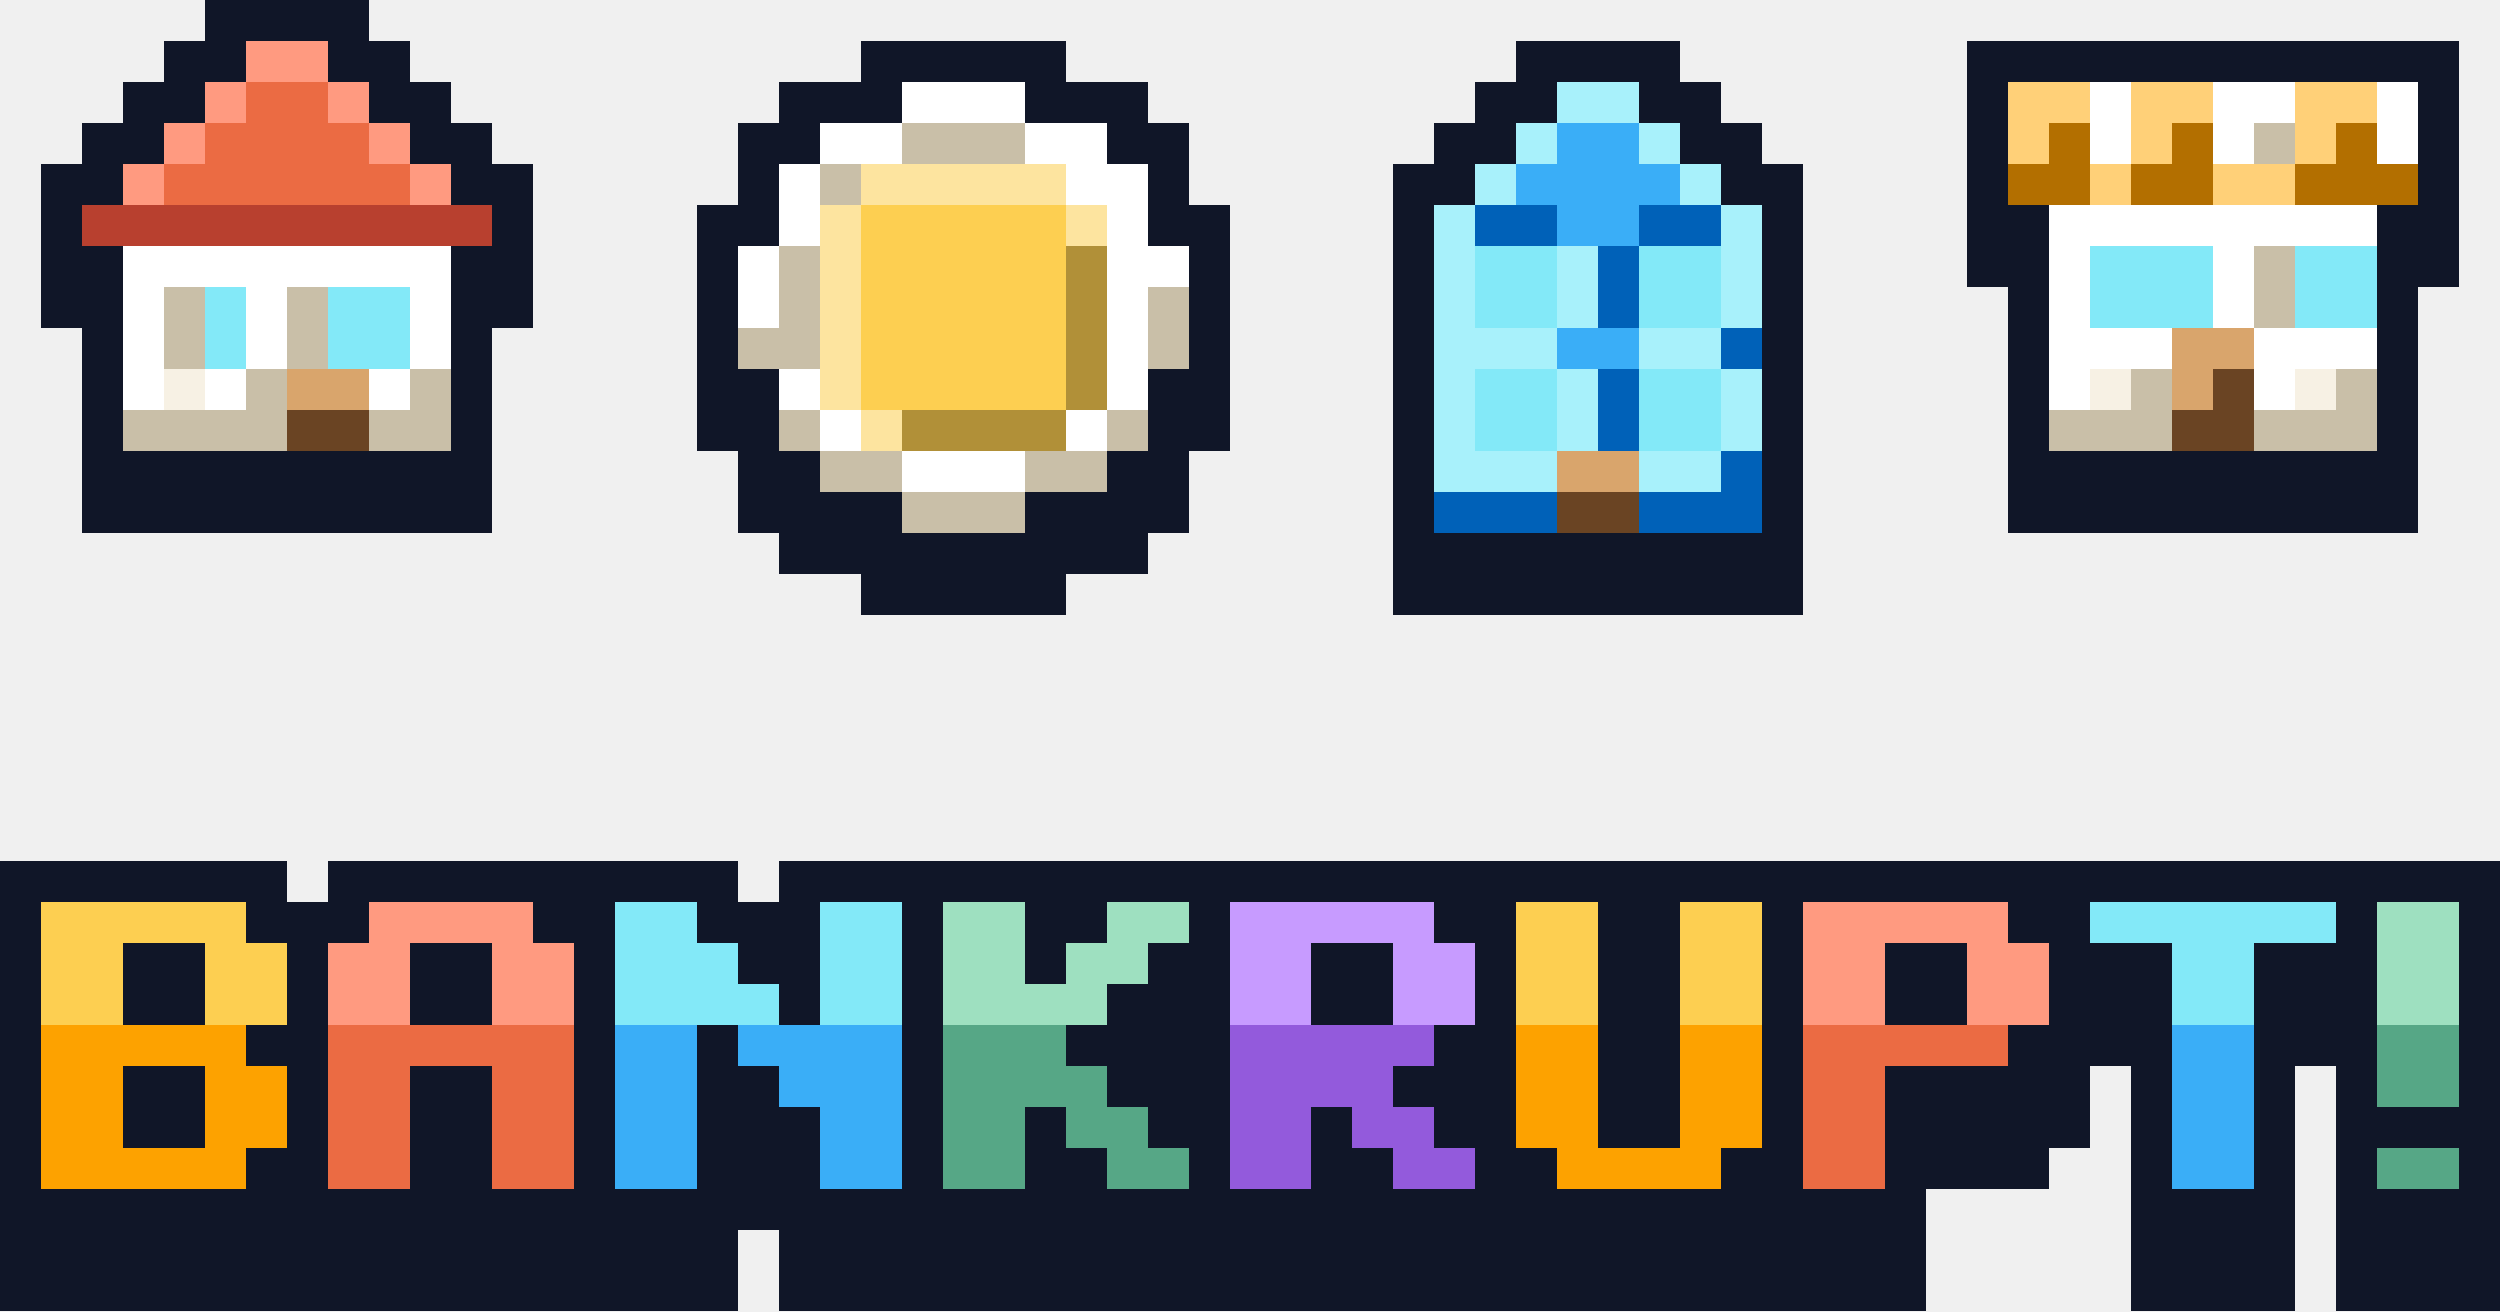
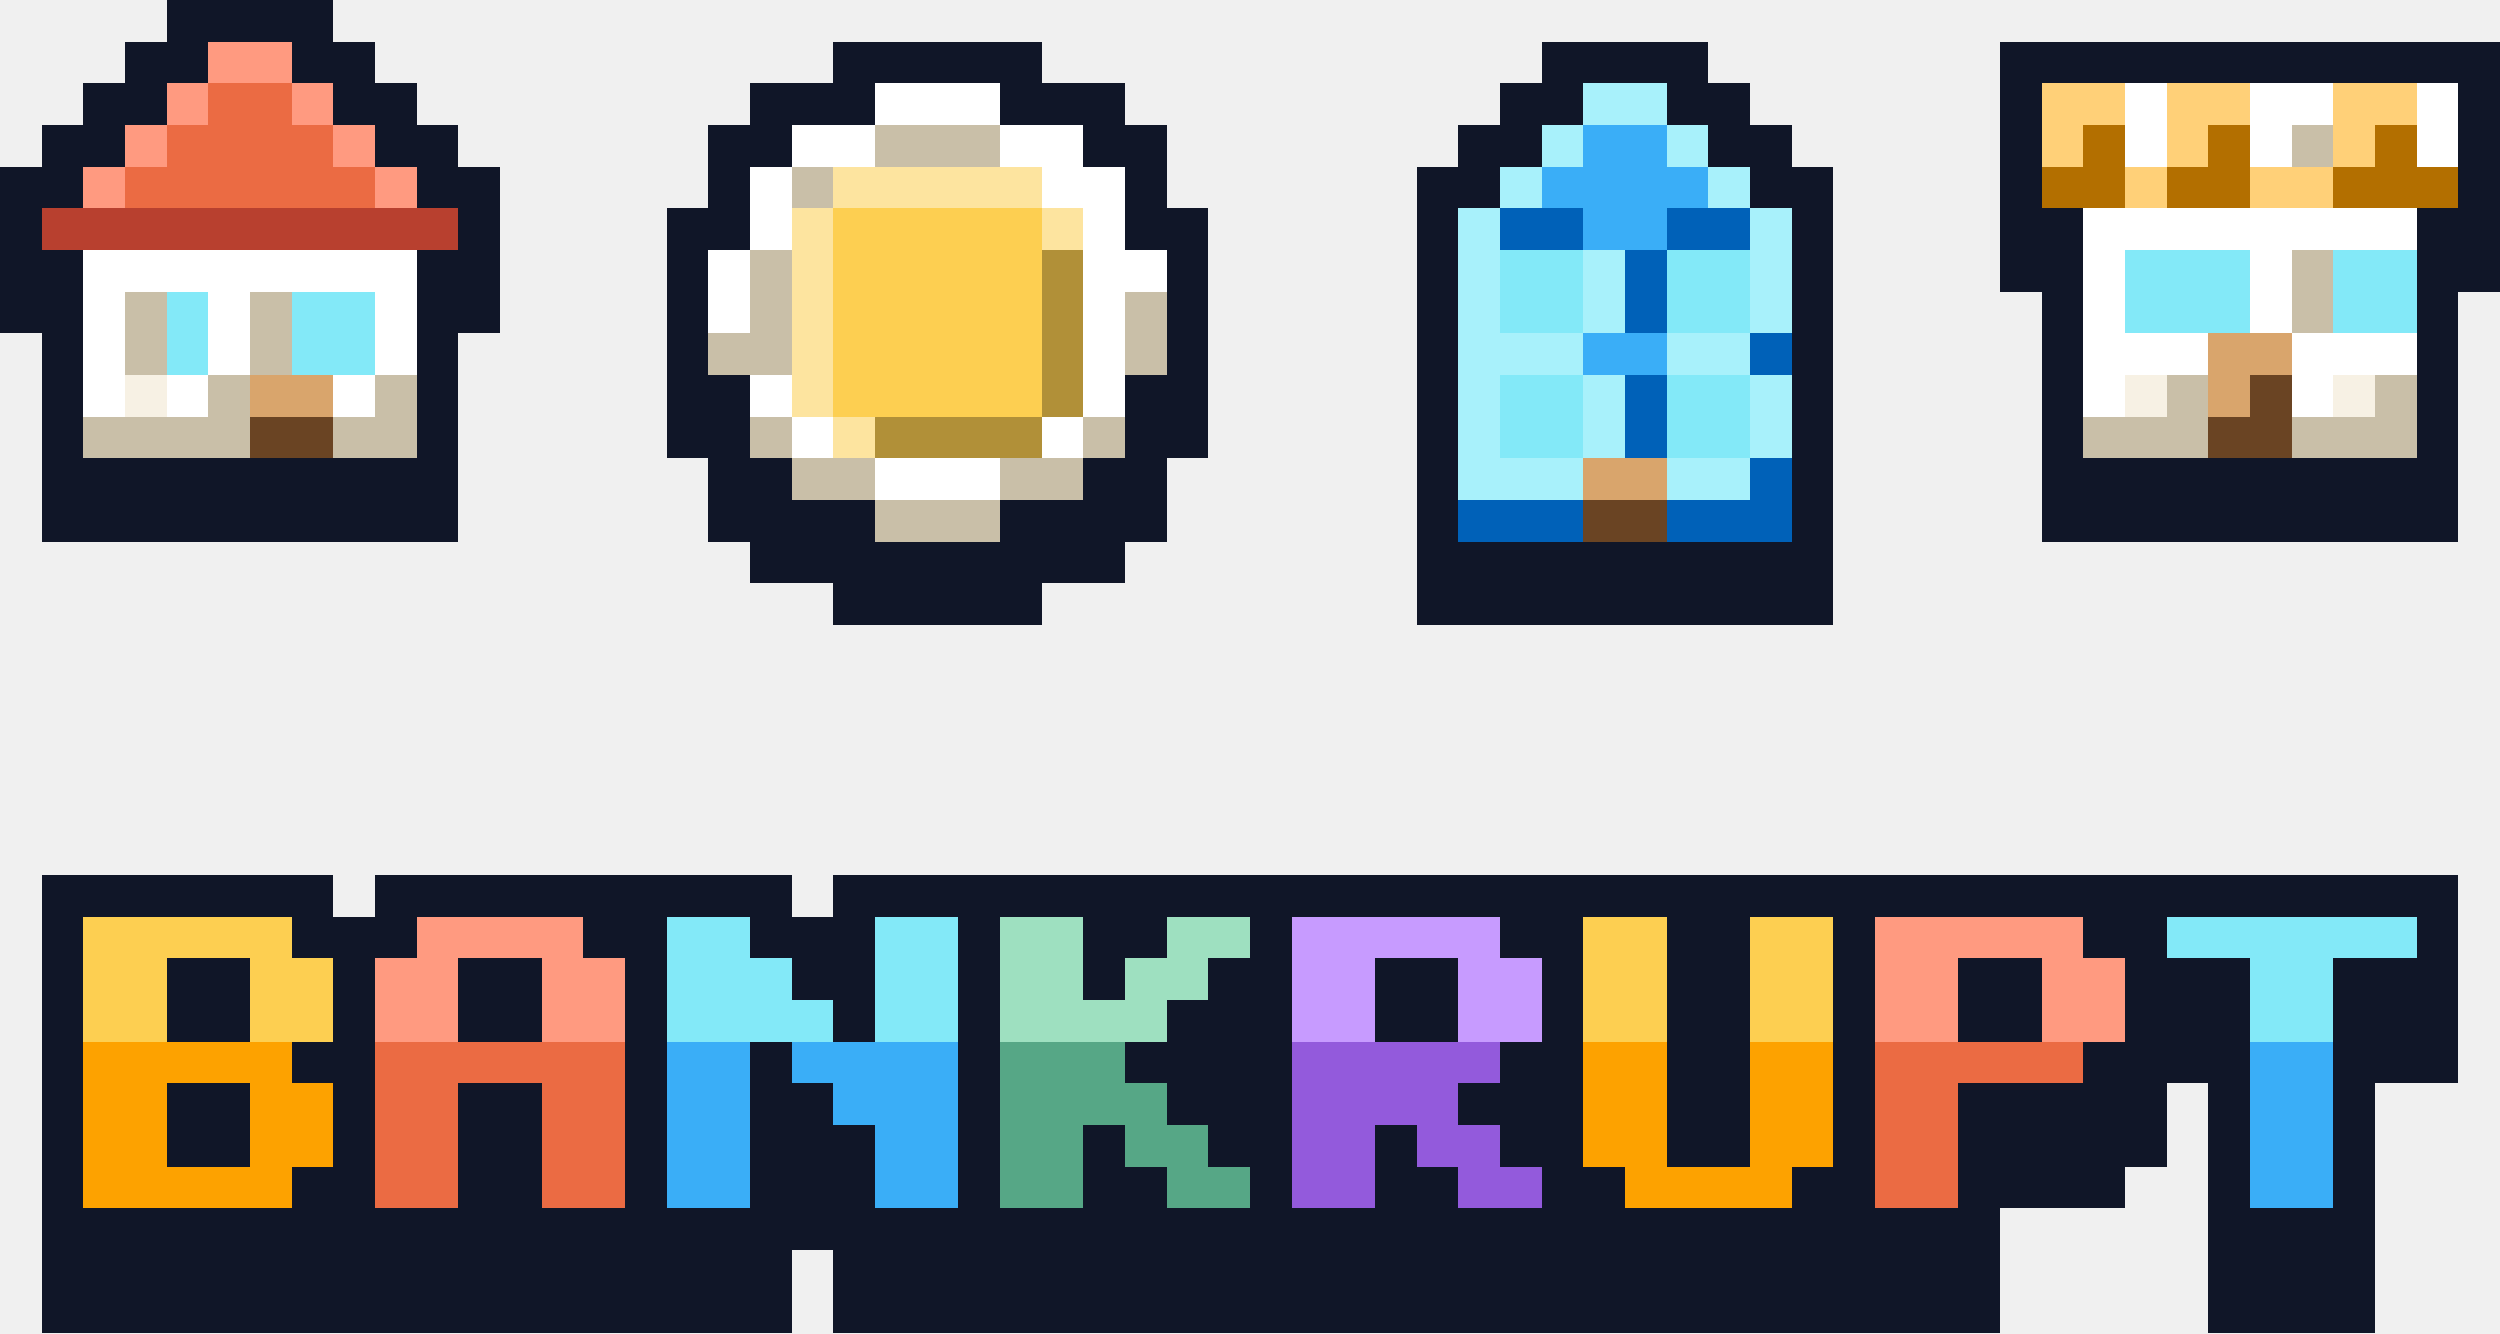
- <svg xmlns="http://www.w3.org/2000/svg" viewBox="0 0 61 32" width="488" height="256" shape-rendering="crispEdges" role="img">
-   <path fill="#101628" d="M5 0h4v1h-4zM4 1h2v1h-2zM8 1h2v1h-2zM21 1h5v1h-5zM37 1h4v1h-4zM48 1h12v1h-12zM3 2h2v1h-2zM9 2h2v1h-2zM19 2h3v1h-3zM25 2h3v1h-3zM36 2h2v1h-2zM40 2h2v1h-2zM48 2h1v1h-1zM59 2h1v1h-1zM2 3h2v1h-2zM10 3h2v1h-2zM18 3h2v1h-2zM27 3h2v1h-2zM35 3h2v1h-2zM41 3h2v1h-2zM48 3h1v1h-1zM59 3h1v1h-1zM1 4h2v1h-2zM11 4h2v1h-2zM18 4h1v1h-1zM28 4h1v1h-1zM34 4h2v1h-2zM42 4h2v1h-2zM48 4h1v1h-1zM59 4h1v1h-1zM1 5h1v1h-1zM12 5h1v1h-1zM17 5h2v1h-2zM28 5h2v1h-2zM34 5h1v1h-1zM43 5h1v1h-1zM48 5h2v1h-2zM58 5h2v1h-2zM1 6h2v1h-2zM11 6h2v1h-2zM17 6h1v1h-1zM29 6h1v1h-1zM34 6h1v1h-1zM43 6h1v1h-1zM48 6h2v1h-2zM58 6h2v1h-2zM1 7h2v1h-2zM11 7h2v1h-2zM17 7h1v1h-1zM29 7h1v1h-1zM34 7h1v1h-1zM43 7h1v1h-1zM49 7h1v1h-1zM58 7h1v1h-1zM2 8h1v1h-1zM11 8h1v1h-1zM17 8h1v1h-1zM29 8h1v1h-1zM34 8h1v1h-1zM43 8h1v1h-1zM49 8h1v1h-1zM58 8h1v1h-1zM2 9h1v1h-1zM11 9h1v1h-1zM17 9h2v1h-2zM28 9h2v1h-2zM34 9h1v1h-1zM43 9h1v1h-1zM49 9h1v1h-1zM58 9h1v1h-1zM2 10h1v1h-1zM11 10h1v1h-1zM17 10h2v1h-2zM28 10h2v1h-2zM34 10h1v1h-1zM43 10h1v1h-1zM49 10h1v1h-1zM58 10h1v1h-1zM2 11h10v1h-10zM18 11h2v1h-2zM27 11h2v1h-2zM34 11h1v1h-1zM43 11h1v1h-1zM49 11h10v1h-10zM2 12h10v1h-10zM18 12h4v1h-4zM25 12h4v1h-4zM34 12h1v1h-1zM43 12h1v1h-1zM49 12h10v1h-10zM19 13h9v1h-9zM34 13h10v1h-10zM21 14h5v1h-5zM34 14h10v1h-10zM0 21h7v1h-7zM8 21h10v1h-10zM19 21h42v1h-42zM0 22h1v1h-1zM6 22h3v1h-3zM13 22h2v1h-2zM17 22h3v1h-3zM22 22h1v1h-1zM25 22h2v1h-2zM29 22h1v1h-1zM35 22h2v1h-2zM39 22h2v1h-2zM43 22h1v1h-1zM49 22h2v1h-2zM57 22h1v1h-1zM60 22h1v1h-1zM0 23h1v1h-1zM3 23h2v1h-2zM7 23h1v1h-1zM10 23h2v1h-2zM14 23h1v1h-1zM18 23h2v1h-2zM22 23h1v1h-1zM25 23h1v1h-1zM28 23h2v1h-2zM32 23h2v1h-2zM36 23h1v1h-1zM39 23h2v1h-2zM43 23h1v1h-1zM46 23h2v1h-2zM50 23h3v1h-3zM55 23h3v1h-3zM60 23h1v1h-1zM0 24h1v1h-1zM3 24h2v1h-2zM7 24h1v1h-1zM10 24h2v1h-2zM14 24h1v1h-1zM19 24h1v1h-1zM22 24h1v1h-1zM27 24h3v1h-3zM32 24h2v1h-2zM36 24h1v1h-1zM39 24h2v1h-2zM43 24h1v1h-1zM46 24h2v1h-2zM50 24h3v1h-3zM55 24h3v1h-3zM60 24h1v1h-1zM0 25h1v1h-1zM6 25h2v1h-2zM14 25h1v1h-1zM17 25h1v1h-1zM22 25h1v1h-1zM26 25h4v1h-4zM35 25h2v1h-2zM39 25h2v1h-2zM43 25h1v1h-1zM49 25h4v1h-4zM55 25h3v1h-3zM60 25h1v1h-1zM0 26h1v1h-1zM3 26h2v1h-2zM7 26h1v1h-1zM10 26h2v1h-2zM14 26h1v1h-1zM17 26h2v1h-2zM22 26h1v1h-1zM27 26h3v1h-3zM34 26h3v1h-3zM39 26h2v1h-2zM43 26h1v1h-1zM46 26h5v1h-5zM52 26h1v1h-1zM55 26h1v1h-1zM57 26h1v1h-1zM60 26h1v1h-1zM0 27h1v1h-1zM3 27h2v1h-2zM7 27h1v1h-1zM10 27h2v1h-2zM14 27h1v1h-1zM17 27h3v1h-3zM22 27h1v1h-1zM25 27h1v1h-1zM28 27h2v1h-2zM32 27h1v1h-1zM35 27h2v1h-2zM39 27h2v1h-2zM43 27h1v1h-1zM46 27h5v1h-5zM52 27h1v1h-1zM55 27h1v1h-1zM57 27h4v1h-4zM0 28h1v1h-1zM6 28h2v1h-2zM10 28h2v1h-2zM14 28h1v1h-1zM17 28h3v1h-3zM22 28h1v1h-1zM25 28h2v1h-2zM29 28h1v1h-1zM32 28h2v1h-2zM36 28h2v1h-2zM42 28h2v1h-2zM46 28h4v1h-4zM52 28h1v1h-1zM55 28h1v1h-1zM57 28h1v1h-1zM60 28h1v1h-1zM0 29h47v1h-47zM52 29h4v1h-4zM57 29h4v1h-4zM0 30h18v1h-18zM19 30h28v1h-28zM52 30h4v1h-4zM57 30h4v1h-4zM0 31h18v1h-18zM19 31h28v1h-28zM52 31h4v1h-4zM57 31h4v1h-4z" />
-   <path fill="#ff9a80" d="M6 1h2v1h-2zM5 2h1v1h-1zM8 2h1v1h-1zM4 3h1v1h-1zM9 3h1v1h-1zM3 4h1v1h-1zM10 4h1v1h-1zM9 22h4v1h-4zM44 22h5v1h-5zM8 23h2v1h-2zM12 23h2v1h-2zM44 23h2v1h-2zM48 23h2v1h-2zM8 24h2v1h-2zM12 24h2v1h-2zM44 24h2v1h-2zM48 24h2v1h-2z" />
-   <path fill="#eb6b43" d="M6 2h2v1h-2zM5 3h4v1h-4zM4 4h6v1h-6zM8 25h6v1h-6zM44 25h5v1h-5zM8 26h2v1h-2zM12 26h2v1h-2zM44 26h2v1h-2zM8 27h2v1h-2zM12 27h2v1h-2zM44 27h2v1h-2zM8 28h2v1h-2zM12 28h2v1h-2zM44 28h2v1h-2z" />
-   <path fill="#ffffff" d="M22 2h3v1h-3zM51 2h1v1h-1zM54 2h2v1h-2zM58 2h1v1h-1zM20 3h2v1h-2zM25 3h2v1h-2zM51 3h1v1h-1zM54 3h1v1h-1zM58 3h1v1h-1zM19 4h1v1h-1zM26 4h2v1h-2zM19 5h1v1h-1zM27 5h1v1h-1zM50 5h8v1h-8zM3 6h8v1h-8zM18 6h1v1h-1zM27 6h2v1h-2zM50 6h1v1h-1zM54 6h1v1h-1zM3 7h1v1h-1zM6 7h1v1h-1zM10 7h1v1h-1zM18 7h1v1h-1zM27 7h1v1h-1zM50 7h1v1h-1zM54 7h1v1h-1zM3 8h1v1h-1zM6 8h1v1h-1zM10 8h1v1h-1zM27 8h1v1h-1zM50 8h3v1h-3zM55 8h3v1h-3zM3 9h1v1h-1zM5 9h1v1h-1zM9 9h1v1h-1zM19 9h1v1h-1zM27 9h1v1h-1zM50 9h1v1h-1zM55 9h1v1h-1zM20 10h1v1h-1zM26 10h1v1h-1zM22 11h3v1h-3z" />
+ <svg xmlns="http://www.w3.org/2000/svg" viewBox="0 0 60 32" width="480" height="256" shape-rendering="crispEdges" role="img">
+   <path fill="#101628" d="M4 0h4v1h-4zM3 1h2v1h-2zM7 1h2v1h-2zM20 1h5v1h-5zM37 1h4v1h-4zM48 1h12v1h-12zM2 2h2v1h-2zM8 2h2v1h-2zM18 2h3v1h-3zM24 2h3v1h-3zM36 2h2v1h-2zM40 2h2v1h-2zM48 2h1v1h-1zM59 2h1v1h-1zM1 3h2v1h-2zM9 3h2v1h-2zM17 3h2v1h-2zM26 3h2v1h-2zM35 3h2v1h-2zM41 3h2v1h-2zM48 3h1v1h-1zM59 3h1v1h-1zM0 4h2v1h-2zM10 4h2v1h-2zM17 4h1v1h-1zM27 4h1v1h-1zM34 4h2v1h-2zM42 4h2v1h-2zM48 4h1v1h-1zM59 4h1v1h-1zM0 5h1v1h-1zM11 5h1v1h-1zM16 5h2v1h-2zM27 5h2v1h-2zM34 5h1v1h-1zM43 5h1v1h-1zM48 5h2v1h-2zM58 5h2v1h-2zM0 6h2v1h-2zM10 6h2v1h-2zM16 6h1v1h-1zM28 6h1v1h-1zM34 6h1v1h-1zM43 6h1v1h-1zM48 6h2v1h-2zM58 6h2v1h-2zM0 7h2v1h-2zM10 7h2v1h-2zM16 7h1v1h-1zM28 7h1v1h-1zM34 7h1v1h-1zM43 7h1v1h-1zM49 7h1v1h-1zM58 7h1v1h-1zM1 8h1v1h-1zM10 8h1v1h-1zM16 8h1v1h-1zM28 8h1v1h-1zM34 8h1v1h-1zM43 8h1v1h-1zM49 8h1v1h-1zM58 8h1v1h-1zM1 9h1v1h-1zM10 9h1v1h-1zM16 9h2v1h-2zM27 9h2v1h-2zM34 9h1v1h-1zM43 9h1v1h-1zM49 9h1v1h-1zM58 9h1v1h-1zM1 10h1v1h-1zM10 10h1v1h-1zM16 10h2v1h-2zM27 10h2v1h-2zM34 10h1v1h-1zM43 10h1v1h-1zM49 10h1v1h-1zM58 10h1v1h-1zM1 11h10v1h-10zM17 11h2v1h-2zM26 11h2v1h-2zM34 11h1v1h-1zM43 11h1v1h-1zM49 11h10v1h-10zM1 12h10v1h-10zM17 12h4v1h-4zM24 12h4v1h-4zM34 12h1v1h-1zM43 12h1v1h-1zM49 12h10v1h-10zM18 13h9v1h-9zM34 13h10v1h-10zM20 14h5v1h-5zM34 14h10v1h-10zM1 21h7v1h-7zM9 21h10v1h-10zM20 21h39v1h-39zM1 22h1v1h-1zM7 22h3v1h-3zM14 22h2v1h-2zM18 22h3v1h-3zM23 22h1v1h-1zM26 22h2v1h-2zM30 22h1v1h-1zM36 22h2v1h-2zM40 22h2v1h-2zM44 22h1v1h-1zM50 22h2v1h-2zM58 22h1v1h-1zM1 23h1v1h-1zM4 23h2v1h-2zM8 23h1v1h-1zM11 23h2v1h-2zM15 23h1v1h-1zM19 23h2v1h-2zM23 23h1v1h-1zM26 23h1v1h-1zM29 23h2v1h-2zM33 23h2v1h-2zM37 23h1v1h-1zM40 23h2v1h-2zM44 23h1v1h-1zM47 23h2v1h-2zM51 23h3v1h-3zM56 23h3v1h-3zM1 24h1v1h-1zM4 24h2v1h-2zM8 24h1v1h-1zM11 24h2v1h-2zM15 24h1v1h-1zM20 24h1v1h-1zM23 24h1v1h-1zM28 24h3v1h-3zM33 24h2v1h-2zM37 24h1v1h-1zM40 24h2v1h-2zM44 24h1v1h-1zM47 24h2v1h-2zM51 24h3v1h-3zM56 24h3v1h-3zM1 25h1v1h-1zM7 25h2v1h-2zM15 25h1v1h-1zM18 25h1v1h-1zM23 25h1v1h-1zM27 25h4v1h-4zM36 25h2v1h-2zM40 25h2v1h-2zM44 25h1v1h-1zM50 25h4v1h-4zM56 25h3v1h-3zM1 26h1v1h-1zM4 26h2v1h-2zM8 26h1v1h-1zM11 26h2v1h-2zM15 26h1v1h-1zM18 26h2v1h-2zM23 26h1v1h-1zM28 26h3v1h-3zM35 26h3v1h-3zM40 26h2v1h-2zM44 26h1v1h-1zM47 26h5v1h-5zM53 26h1v1h-1zM56 26h1v1h-1zM1 27h1v1h-1zM4 27h2v1h-2zM8 27h1v1h-1zM11 27h2v1h-2zM15 27h1v1h-1zM18 27h3v1h-3zM23 27h1v1h-1zM26 27h1v1h-1zM29 27h2v1h-2zM33 27h1v1h-1zM36 27h2v1h-2zM40 27h2v1h-2zM44 27h1v1h-1zM47 27h5v1h-5zM53 27h1v1h-1zM56 27h1v1h-1zM1 28h1v1h-1zM7 28h2v1h-2zM11 28h2v1h-2zM15 28h1v1h-1zM18 28h3v1h-3zM23 28h1v1h-1zM26 28h2v1h-2zM30 28h1v1h-1zM33 28h2v1h-2zM37 28h2v1h-2zM43 28h2v1h-2zM47 28h4v1h-4zM53 28h1v1h-1zM56 28h1v1h-1zM1 29h47v1h-47zM53 29h4v1h-4zM1 30h18v1h-18zM20 30h28v1h-28zM53 30h4v1h-4zM1 31h18v1h-18zM20 31h28v1h-28zM53 31h4v1h-4z" />
+   <path fill="#ff9a80" d="M5 1h2v1h-2zM4 2h1v1h-1zM7 2h1v1h-1zM3 3h1v1h-1zM8 3h1v1h-1zM2 4h1v1h-1zM9 4h1v1h-1zM10 22h4v1h-4zM45 22h5v1h-5zM9 23h2v1h-2zM13 23h2v1h-2zM45 23h2v1h-2zM49 23h2v1h-2zM9 24h2v1h-2zM13 24h2v1h-2zM45 24h2v1h-2zM49 24h2v1h-2z" />
+   <path fill="#eb6b43" d="M5 2h2v1h-2zM4 3h4v1h-4zM3 4h6v1h-6zM9 25h6v1h-6zM45 25h5v1h-5zM9 26h2v1h-2zM13 26h2v1h-2zM45 26h2v1h-2zM9 27h2v1h-2zM13 27h2v1h-2zM45 27h2v1h-2zM9 28h2v1h-2zM13 28h2v1h-2zM45 28h2v1h-2z" />
+   <path fill="#ffffff" d="M21 2h3v1h-3zM51 2h1v1h-1zM54 2h2v1h-2zM58 2h1v1h-1zM19 3h2v1h-2zM24 3h2v1h-2zM51 3h1v1h-1zM54 3h1v1h-1zM58 3h1v1h-1zM18 4h1v1h-1zM25 4h2v1h-2zM18 5h1v1h-1zM26 5h1v1h-1zM50 5h8v1h-8zM2 6h8v1h-8zM17 6h1v1h-1zM26 6h2v1h-2zM50 6h1v1h-1zM54 6h1v1h-1zM2 7h1v1h-1zM5 7h1v1h-1zM9 7h1v1h-1zM17 7h1v1h-1zM26 7h1v1h-1zM50 7h1v1h-1zM54 7h1v1h-1zM2 8h1v1h-1zM5 8h1v1h-1zM9 8h1v1h-1zM26 8h1v1h-1zM50 8h3v1h-3zM55 8h3v1h-3zM2 9h1v1h-1zM4 9h1v1h-1zM8 9h1v1h-1zM18 9h1v1h-1zM26 9h1v1h-1zM50 9h1v1h-1zM55 9h1v1h-1zM19 10h1v1h-1zM25 10h1v1h-1zM21 11h3v1h-3z" />
  <path fill="#a8f1fb" d="M38 2h2v1h-2zM37 3h1v1h-1zM40 3h1v1h-1zM36 4h1v1h-1zM41 4h1v1h-1zM35 5h1v1h-1zM42 5h1v1h-1zM35 6h1v1h-1zM38 6h1v1h-1zM42 6h1v1h-1zM35 7h1v1h-1zM38 7h1v1h-1zM42 7h1v1h-1zM35 8h3v1h-3zM40 8h2v1h-2zM35 9h1v1h-1zM38 9h1v1h-1zM42 9h1v1h-1zM35 10h1v1h-1zM38 10h1v1h-1zM42 10h1v1h-1zM35 11h3v1h-3zM40 11h2v1h-2z" />
  <path fill="#ffd078" d="M49 2h2v1h-2zM52 2h2v1h-2zM56 2h2v1h-2zM49 3h1v1h-1zM52 3h1v1h-1zM56 3h1v1h-1zM51 4h1v1h-1zM54 4h2v1h-2z" />
-   <path fill="#c9bfa8" d="M22 3h3v1h-3zM55 3h1v1h-1zM20 4h1v1h-1zM19 6h1v1h-1zM55 6h1v1h-1zM4 7h1v1h-1zM7 7h1v1h-1zM19 7h1v1h-1zM28 7h1v1h-1zM55 7h1v1h-1zM4 8h1v1h-1zM7 8h1v1h-1zM18 8h2v1h-2zM28 8h1v1h-1zM6 9h1v1h-1zM10 9h1v1h-1zM52 9h1v1h-1zM57 9h1v1h-1zM3 10h4v1h-4zM9 10h2v1h-2zM19 10h1v1h-1zM27 10h1v1h-1zM50 10h3v1h-3zM55 10h3v1h-3zM20 11h2v1h-2zM25 11h2v1h-2zM22 12h3v1h-3z" />
-   <path fill="#3aaef7" d="M38 3h2v1h-2zM37 4h4v1h-4zM38 5h2v1h-2zM38 8h2v1h-2zM15 25h2v1h-2zM18 25h4v1h-4zM53 25h2v1h-2zM15 26h2v1h-2zM19 26h3v1h-3zM53 26h2v1h-2zM15 27h2v1h-2zM20 27h2v1h-2zM53 27h2v1h-2zM15 28h2v1h-2zM20 28h2v1h-2zM53 28h2v1h-2z" />
+   <path fill="#c9bfa8" d="M21 3h3v1h-3zM55 3h1v1h-1zM19 4h1v1h-1zM18 6h1v1h-1zM55 6h1v1h-1zM3 7h1v1h-1zM6 7h1v1h-1zM18 7h1v1h-1zM27 7h1v1h-1zM55 7h1v1h-1zM3 8h1v1h-1zM6 8h1v1h-1zM17 8h2v1h-2zM27 8h1v1h-1zM5 9h1v1h-1zM9 9h1v1h-1zM52 9h1v1h-1zM57 9h1v1h-1zM2 10h4v1h-4zM8 10h2v1h-2zM18 10h1v1h-1zM26 10h1v1h-1zM50 10h3v1h-3zM55 10h3v1h-3zM19 11h2v1h-2zM24 11h2v1h-2zM21 12h3v1h-3z" />
+   <path fill="#3aaef7" d="M38 3h2v1h-2zM37 4h4v1h-4zM38 5h2v1h-2zM38 8h2v1h-2zM16 25h2v1h-2zM19 25h4v1h-4zM54 25h2v1h-2zM16 26h2v1h-2zM20 26h3v1h-3zM54 26h2v1h-2zM16 27h2v1h-2zM21 27h2v1h-2zM54 27h2v1h-2zM16 28h2v1h-2zM21 28h2v1h-2zM54 28h2v1h-2z" />
  <path fill="#b36f00" d="M50 3h1v1h-1zM53 3h1v1h-1zM57 3h1v1h-1zM49 4h2v1h-2zM52 4h2v1h-2zM56 4h3v1h-3z" />
-   <path fill="#fde49f" d="M21 4h5v1h-5zM20 5h1v1h-1zM26 5h1v1h-1zM20 6h1v1h-1zM20 7h1v1h-1zM20 8h1v1h-1zM20 9h1v1h-1zM21 10h1v1h-1z" />
-   <path fill="#b8402f" d="M2 5h10v1h-10z" />
-   <path fill="#fdcf51" d="M21 5h5v1h-5zM21 6h5v1h-5zM21 7h5v1h-5zM21 8h5v1h-5zM21 9h5v1h-5zM1 22h5v1h-5zM37 22h2v1h-2zM41 22h2v1h-2zM1 23h2v1h-2zM5 23h2v1h-2zM37 23h2v1h-2zM41 23h2v1h-2zM1 24h2v1h-2zM5 24h2v1h-2zM37 24h2v1h-2zM41 24h2v1h-2z" />
+   <path fill="#fde49f" d="M20 4h5v1h-5zM19 5h1v1h-1zM25 5h1v1h-1zM19 6h1v1h-1zM19 7h1v1h-1zM19 8h1v1h-1zM19 9h1v1h-1zM20 10h1v1h-1z" />
+   <path fill="#b8402f" d="M1 5h10v1h-10z" />
+   <path fill="#fdcf51" d="M20 5h5v1h-5zM20 6h5v1h-5zM20 7h5v1h-5zM20 8h5v1h-5zM20 9h5v1h-5zM2 22h5v1h-5zM38 22h2v1h-2zM42 22h2v1h-2zM2 23h2v1h-2zM6 23h2v1h-2zM38 23h2v1h-2zM42 23h2v1h-2zM2 24h2v1h-2zM6 24h2v1h-2zM38 24h2v1h-2zM42 24h2v1h-2z" />
  <path fill="#0061b8" d="M36 5h2v1h-2zM40 5h2v1h-2zM39 6h1v1h-1zM39 7h1v1h-1zM42 8h1v1h-1zM39 9h1v1h-1zM39 10h1v1h-1zM42 11h1v1h-1zM35 12h3v1h-3zM40 12h3v1h-3z" />
-   <path fill="#b19038" d="M26 6h1v1h-1zM26 7h1v1h-1zM26 8h1v1h-1zM26 9h1v1h-1zM22 10h4v1h-4z" />
-   <path fill="#83e9f8" d="M36 6h2v1h-2zM40 6h2v1h-2zM51 6h3v1h-3zM56 6h2v1h-2zM5 7h1v1h-1zM8 7h2v1h-2zM36 7h2v1h-2zM40 7h2v1h-2zM51 7h3v1h-3zM56 7h2v1h-2zM5 8h1v1h-1zM8 8h2v1h-2zM36 9h2v1h-2zM40 9h2v1h-2zM36 10h2v1h-2zM40 10h2v1h-2zM15 22h2v1h-2zM20 22h2v1h-2zM51 22h6v1h-6zM15 23h3v1h-3zM20 23h2v1h-2zM53 23h2v1h-2zM15 24h4v1h-4zM20 24h2v1h-2zM53 24h2v1h-2z" />
-   <path fill="#d9a56c" d="M53 8h2v1h-2zM7 9h2v1h-2zM53 9h1v1h-1zM38 11h2v1h-2z" />
-   <path fill="#f7f1e4" d="M4 9h1v1h-1zM51 9h1v1h-1zM56 9h1v1h-1z" />
-   <path fill="#6a4423" d="M54 9h1v1h-1zM7 10h2v1h-2zM53 10h2v1h-2zM38 12h2v1h-2z" />
-   <path fill="#9ee0c0" d="M23 22h2v1h-2zM27 22h2v1h-2zM58 22h2v1h-2zM23 23h2v1h-2zM26 23h2v1h-2zM58 23h2v1h-2zM23 24h4v1h-4zM58 24h2v1h-2z" />
-   <path fill="#c79bff" d="M30 22h5v1h-5zM30 23h2v1h-2zM34 23h2v1h-2zM30 24h2v1h-2zM34 24h2v1h-2z" />
-   <path fill="#fda200" d="M1 25h5v1h-5zM37 25h2v1h-2zM41 25h2v1h-2zM1 26h2v1h-2zM5 26h2v1h-2zM37 26h2v1h-2zM41 26h2v1h-2zM1 27h2v1h-2zM5 27h2v1h-2zM37 27h2v1h-2zM41 27h2v1h-2zM1 28h5v1h-5zM38 28h4v1h-4z" />
-   <path fill="#56a786" d="M23 25h3v1h-3zM58 25h2v1h-2zM23 26h4v1h-4zM58 26h2v1h-2zM23 27h2v1h-2zM26 27h2v1h-2zM23 28h2v1h-2zM27 28h2v1h-2zM58 28h2v1h-2z" />
-   <path fill="#935adc" d="M30 25h5v1h-5zM30 26h4v1h-4zM30 27h2v1h-2zM33 27h2v1h-2zM30 28h2v1h-2zM34 28h2v1h-2z" />
+   <path fill="#b19038" d="M25 6h1v1h-1zM25 7h1v1h-1zM25 8h1v1h-1zM25 9h1v1h-1zM21 10h4v1h-4z" />
+   <path fill="#83e9f8" d="M36 6h2v1h-2zM40 6h2v1h-2zM51 6h3v1h-3zM56 6h2v1h-2zM4 7h1v1h-1zM7 7h2v1h-2zM36 7h2v1h-2zM40 7h2v1h-2zM51 7h3v1h-3zM56 7h2v1h-2zM4 8h1v1h-1zM7 8h2v1h-2zM36 9h2v1h-2zM40 9h2v1h-2zM36 10h2v1h-2zM40 10h2v1h-2zM16 22h2v1h-2zM21 22h2v1h-2zM52 22h6v1h-6zM16 23h3v1h-3zM21 23h2v1h-2zM54 23h2v1h-2zM16 24h4v1h-4zM21 24h2v1h-2zM54 24h2v1h-2z" />
+   <path fill="#d9a56c" d="M53 8h2v1h-2zM6 9h2v1h-2zM53 9h1v1h-1zM38 11h2v1h-2z" />
+   <path fill="#f7f1e4" d="M3 9h1v1h-1zM51 9h1v1h-1zM56 9h1v1h-1z" />
+   <path fill="#6a4423" d="M54 9h1v1h-1zM6 10h2v1h-2zM53 10h2v1h-2zM38 12h2v1h-2z" />
+   <path fill="#9ee0c0" d="M24 22h2v1h-2zM28 22h2v1h-2zM24 23h2v1h-2zM27 23h2v1h-2zM24 24h4v1h-4z" />
+   <path fill="#c79bff" d="M31 22h5v1h-5zM31 23h2v1h-2zM35 23h2v1h-2zM31 24h2v1h-2zM35 24h2v1h-2z" />
+   <path fill="#fda200" d="M2 25h5v1h-5zM38 25h2v1h-2zM42 25h2v1h-2zM2 26h2v1h-2zM6 26h2v1h-2zM38 26h2v1h-2zM42 26h2v1h-2zM2 27h2v1h-2zM6 27h2v1h-2zM38 27h2v1h-2zM42 27h2v1h-2zM2 28h5v1h-5zM39 28h4v1h-4z" />
+   <path fill="#56a786" d="M24 25h3v1h-3zM24 26h4v1h-4zM24 27h2v1h-2zM27 27h2v1h-2zM24 28h2v1h-2zM28 28h2v1h-2z" />
+   <path fill="#935adc" d="M31 25h5v1h-5zM31 26h4v1h-4zM31 27h2v1h-2zM34 27h2v1h-2zM31 28h2v1h-2zM35 28h2v1h-2z" />
</svg>
